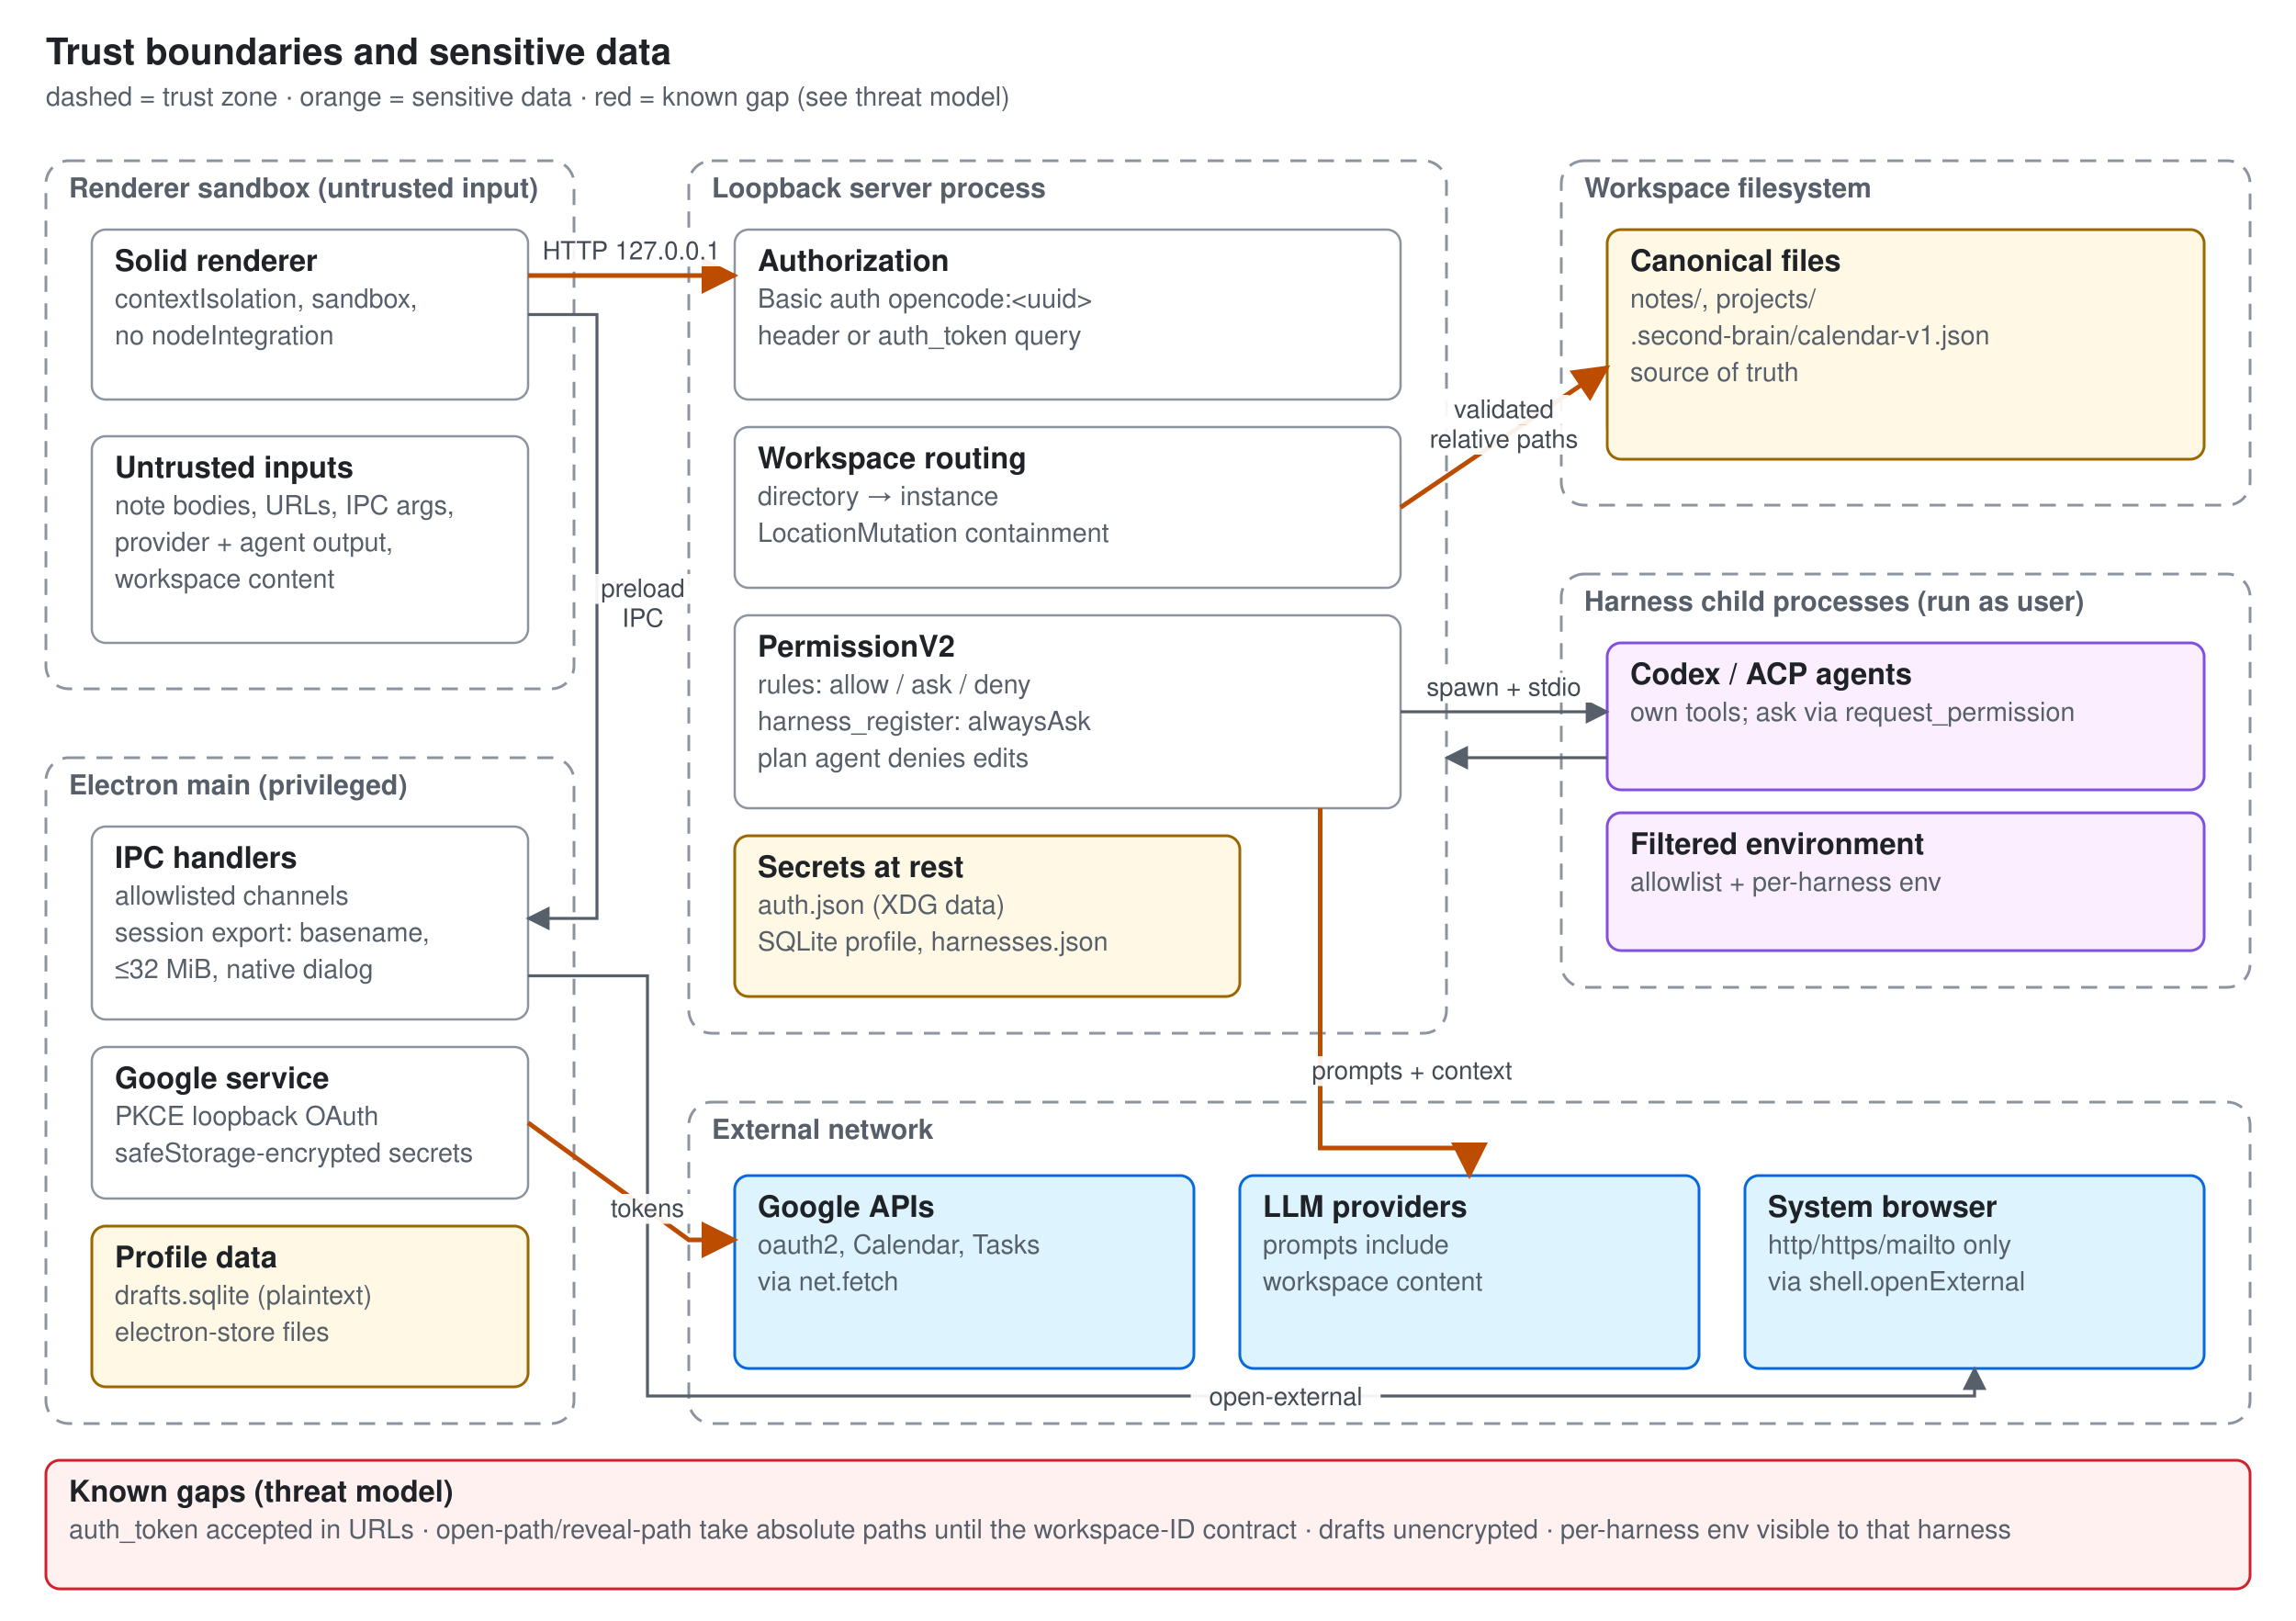
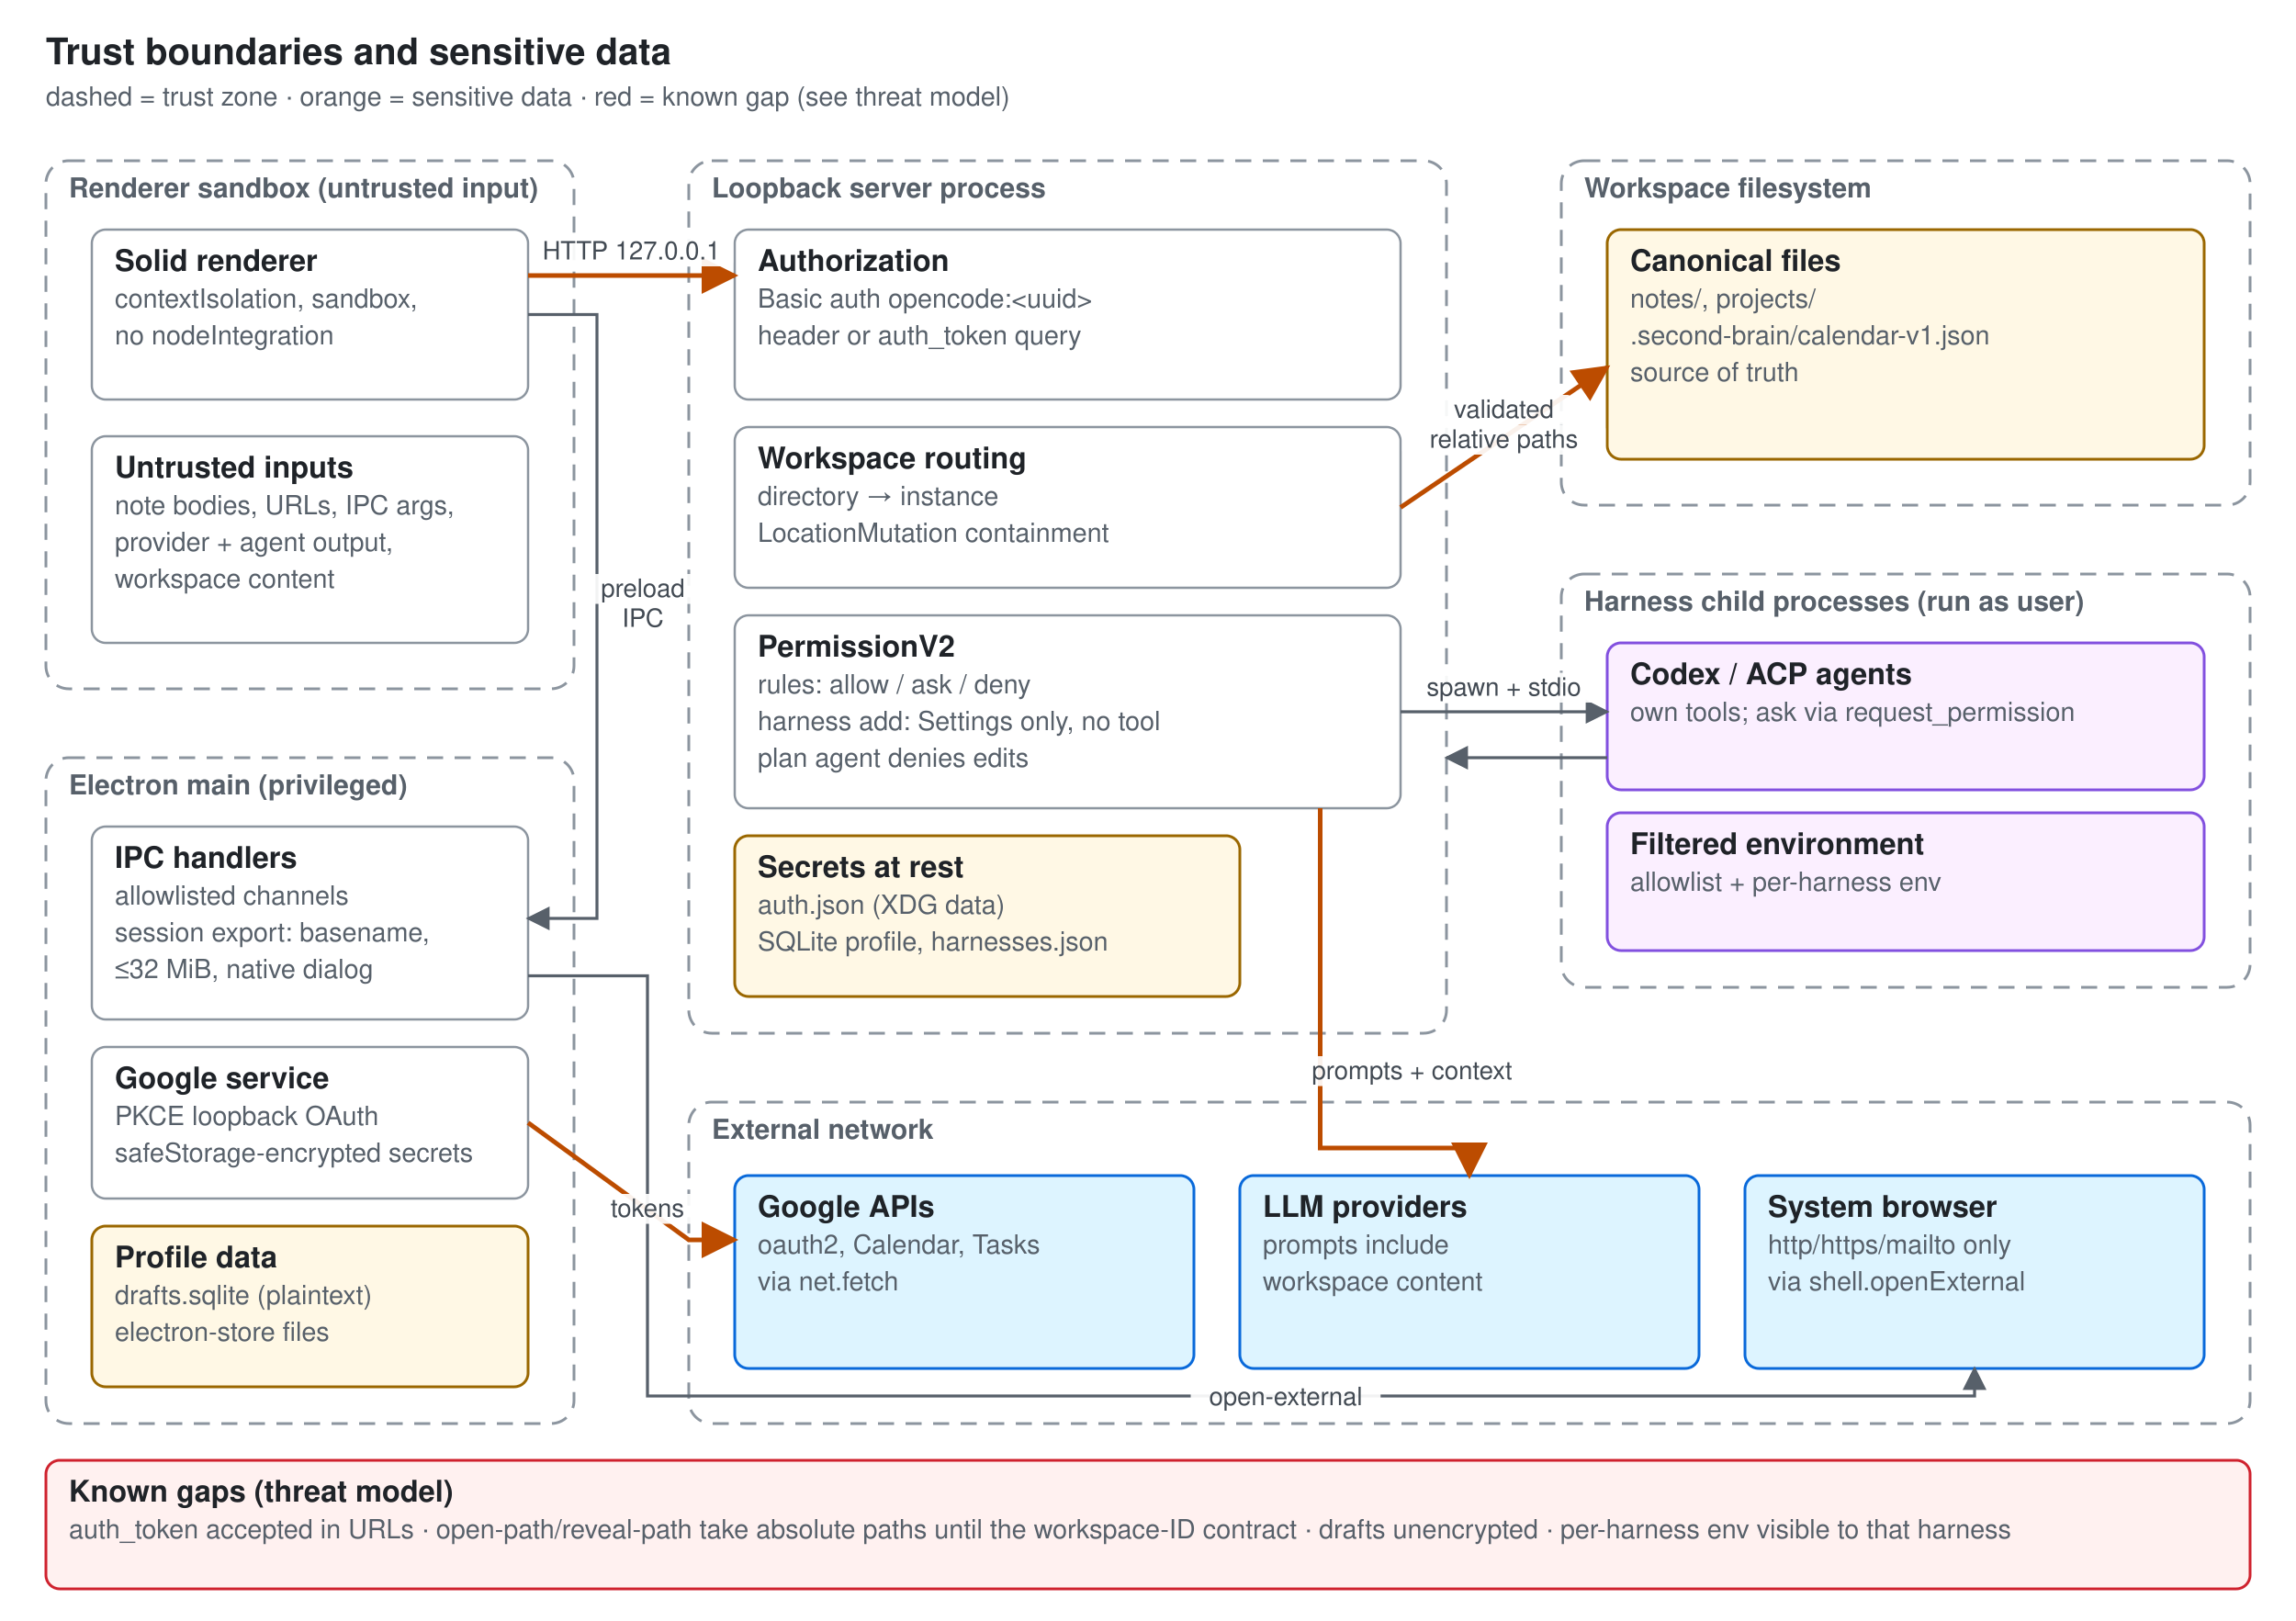
<svg xmlns="http://www.w3.org/2000/svg" viewBox="0 0 1000 706" width="1000" height="706" role="img" aria-labelledby="title desc">
  <style>
  .bg{fill:#ffffff}
  text{font-family:ui-sans-serif,system-ui,-apple-system,"Segoe UI",Helvetica,Arial,sans-serif;font-size:13px;fill:#1f2328}
  .t{font-weight:600}
  .s{font-size:11.5px;fill:#57606a}
  .h{font-size:16px;font-weight:600}
  .lbl{font-size:11px;fill:#424a53}
  .lblbg{fill:#ffffff;opacity:.92}
  .box{fill:#f6f8fa;stroke:#57606a;stroke-width:1.2}
  .sub{fill:#ffffff;stroke:#8c959f;stroke-width:1}
  .store{fill:#fff8e5;stroke:#9a6700;stroke-width:1.2}
  .ext{fill:#ddf4ff;stroke:#0969da;stroke-width:1.2}
  .proc{fill:#fbefff;stroke:#8250df;stroke-width:1.2}
  .zone{fill:none;stroke:#8c959f;stroke-width:1.2;stroke-dasharray:7 5}
  .zonet{font-size:12px;font-weight:600;fill:#57606a}
  .gapz{fill:#fff1f0;stroke:#cf222e;stroke-width:1.2}
  .e{fill:none;stroke:#57606a;stroke-width:1.3}
  .d{stroke-dasharray:5 4}
  .r{stroke:#cf222e}
  .sens{stroke:#bc4c00;stroke-width:2}
  .ah{fill:#57606a}
  .ahr{fill:#cf222e}
  .ahs{fill:#bc4c00}
  .life{stroke:#8c959f;stroke-width:1;stroke-dasharray:4 4}
  .act{fill:#eaeef2;stroke:#57606a;stroke-width:1}
  .frag{fill:none;stroke:#8c959f;stroke-width:1}
  .fragt{fill:#eaeef2;stroke:#8c959f;stroke-width:1}
  .dot{fill:#1f2328}
  .ring{fill:none;stroke:#1f2328;stroke-width:1.5}
  .dia{fill:#ffffff;stroke:#57606a;stroke-width:1.2}
  .bar{fill:#1f2328}
  @media (prefers-color-scheme: dark){
    .bg{fill:#0d1117}
    text{fill:#e6edf3}
    .s{fill:#9198a1} .lbl{fill:#c9d1d9} .lblbg{fill:#0d1117}
    .box{fill:#161b22;stroke:#8b949e} .sub{fill:#0d1117;stroke:#6e7681}
    .store{fill:#2b2111;stroke:#d29922} .ext{fill:#0c2d4a;stroke:#4493f8}
    .proc{fill:#271a3d;stroke:#ab7df8}
    .zone{stroke:#6e7681} .zonet{fill:#9198a1}
    .gapz{fill:#3a1517;stroke:#f85149}
    .e{stroke:#9198a1} .r{stroke:#f85149} .sens{stroke:#f0883e}
    .ah{fill:#9198a1} .ahr{fill:#f85149} .ahs{fill:#f0883e}
    .life{stroke:#6e7681} .act{fill:#21262d;stroke:#8b949e}
    .frag{stroke:#6e7681} .fragt{fill:#21262d;stroke:#6e7681}
    .dot{fill:#e6edf3} .ring{stroke:#e6edf3} .dia{fill:#0d1117;stroke:#8b949e} .bar{fill:#e6edf3}
  }
</style>
  <defs>
    <marker id="a" viewBox="0 0 10 10" refX="9" refY="5" markerWidth="8" markerHeight="8" orient="auto-start-reverse">
      <path class="ah" d="M0,0 L10,5 L0,10 z" />
    </marker>
    <marker id="ar" viewBox="0 0 10 10" refX="9" refY="5" markerWidth="8" markerHeight="8" orient="auto-start-reverse">
      <path class="ahr" d="M0,0 L10,5 L0,10 z" />
    </marker>
    <marker id="as" viewBox="0 0 10 10" refX="9" refY="5" markerWidth="8" markerHeight="8" orient="auto-start-reverse">
      <path class="ahs" d="M0,0 L10,5 L0,10 z" />
    </marker>
    <marker id="o" viewBox="0 0 10 10" refX="9" refY="5" markerWidth="9" markerHeight="9" orient="auto-start-reverse">
      <path class="e" d="M0,0 L10,5 L0,10" />
    </marker>
    <marker id="dm" viewBox="0 0 12 12" refX="1" refY="6" markerWidth="11" markerHeight="11" orient="auto-start-reverse">
      <path class="bar" d="M1,6 L6,1 L11,6 L6,11 z" />
    </marker>
  </defs>
  <rect class="bg" x="0" y="0" width="1000" height="706" />
  <text x="20" y="28" text-anchor="start" class="h">Trust boundaries and sensitive data</text>
  <text x="20" y="46" text-anchor="start" class="s">dashed = trust zone · orange = sensitive data · red = known gap (see threat model)</text>
  <rect class="zone" x="20" y="70" width="230" height="230" rx="10" />
  <text x="30" y="86" text-anchor="start" class="zonet">Renderer sandbox (untrusted input)</text>
  <rect class="sub" x="40" y="100" width="190" height="74" rx="6" />
  <text x="50" y="118" text-anchor="start" class="t">Solid renderer</text>
  <text x="50" y="134" text-anchor="start" class="s">contextIsolation, sandbox,</text>
  <text x="50" y="150" text-anchor="start" class="s">no nodeIntegration</text>
  <rect class="sub" x="40" y="190" width="190" height="90" rx="6" />
  <text x="50" y="208" text-anchor="start" class="t">Untrusted inputs</text>
  <text x="50" y="224" text-anchor="start" class="s">note bodies, URLs, IPC args,</text>
  <text x="50" y="240" text-anchor="start" class="s">provider + agent output,</text>
  <text x="50" y="256" text-anchor="start" class="s">workspace content</text>
  <rect class="zone" x="20" y="330" width="230" height="290" rx="10" />
  <text x="30" y="346" text-anchor="start" class="zonet">Electron main (privileged)</text>
  <rect class="sub" x="40" y="360" width="190" height="84" rx="6" />
  <text x="50" y="378" text-anchor="start" class="t">IPC handlers</text>
  <text x="50" y="394" text-anchor="start" class="s">allowlisted channels</text>
  <text x="50" y="410" text-anchor="start" class="s">session export: basename,</text>
  <text x="50" y="426" text-anchor="start" class="s">≤32 MiB, native dialog</text>
  <rect class="sub" x="40" y="456" width="190" height="66" rx="6" />
  <text x="50" y="474" text-anchor="start" class="t">Google service</text>
  <text x="50" y="490" text-anchor="start" class="s">PKCE loopback OAuth</text>
  <text x="50" y="506" text-anchor="start" class="s">safeStorage-encrypted secrets</text>
  <rect class="store" x="40" y="534" width="190" height="70" rx="6" />
  <text x="50" y="552" text-anchor="start" class="t">Profile data</text>
  <text x="50" y="568" text-anchor="start" class="s">drafts.sqlite (plaintext)</text>
  <text x="50" y="584" text-anchor="start" class="s">electron-store files</text>
  <rect class="zone" x="300" y="70" width="330" height="380" rx="10" />
  <text x="310" y="86" text-anchor="start" class="zonet">Loopback server process</text>
  <rect class="sub" x="320" y="100" width="290" height="74" rx="6" />
  <text x="330" y="118" text-anchor="start" class="t">Authorization</text>
  <text x="330" y="134" text-anchor="start" class="s">Basic auth opencode:&lt;uuid&gt;</text>
  <text x="330" y="150" text-anchor="start" class="s">header or auth_token query</text>
  <rect class="sub" x="320" y="186" width="290" height="70" rx="6" />
  <text x="330" y="204" text-anchor="start" class="t">Workspace routing</text>
  <text x="330" y="220" text-anchor="start" class="s">directory → instance</text>
  <text x="330" y="236" text-anchor="start" class="s">LocationMutation containment</text>
  <rect class="sub" x="320" y="268" width="290" height="84" rx="6" />
  <text x="330" y="286" text-anchor="start" class="t">PermissionV2</text>
  <text x="330" y="302" text-anchor="start" class="s">rules: allow / ask / deny</text>
-   <text x="330" y="318" text-anchor="start" class="s">harness_register: alwaysAsk</text>
+   <text x="330" y="318" text-anchor="start" class="s">harness add: Settings only, no tool</text>
  <text x="330" y="334" text-anchor="start" class="s">plan agent denies edits</text>
  <rect class="store" x="320" y="364" width="220" height="70" rx="6" />
  <text x="330" y="382" text-anchor="start" class="t">Secrets at rest</text>
  <text x="330" y="398" text-anchor="start" class="s">auth.json (XDG data)</text>
  <text x="330" y="414" text-anchor="start" class="s">SQLite profile, harnesses.json</text>
  <rect class="zone" x="680" y="70" width="300" height="150" rx="10" />
  <text x="690" y="86" text-anchor="start" class="zonet">Workspace filesystem</text>
  <rect class="store" x="700" y="100" width="260" height="100" rx="6" />
  <text x="710" y="118" text-anchor="start" class="t">Canonical files</text>
  <text x="710" y="134" text-anchor="start" class="s">notes/, projects/</text>
  <text x="710" y="150" text-anchor="start" class="s">.second-brain/calendar-v1.json</text>
  <text x="710" y="166" text-anchor="start" class="s">source of truth</text>
  <rect class="zone" x="680" y="250" width="300" height="180" rx="10" />
  <text x="690" y="266" text-anchor="start" class="zonet">Harness child processes (run as user)</text>
  <rect class="proc" x="700" y="280" width="260" height="64" rx="6" />
  <text x="710" y="298" text-anchor="start" class="t">Codex / ACP agents</text>
  <text x="710" y="314" text-anchor="start" class="s">own tools; ask via request_permission</text>
  <rect class="proc" x="700" y="354" width="260" height="60" rx="6" />
  <text x="710" y="372" text-anchor="start" class="t">Filtered environment</text>
  <text x="710" y="388" text-anchor="start" class="s">allowlist + per-harness env</text>
  <rect class="zone" x="300" y="480" width="680" height="140" rx="10" />
  <text x="310" y="496" text-anchor="start" class="zonet">External network</text>
  <rect class="ext" x="320" y="512" width="200" height="84" rx="6" />
  <text x="330" y="530" text-anchor="start" class="t">Google APIs</text>
  <text x="330" y="546" text-anchor="start" class="s">oauth2, Calendar, Tasks</text>
  <text x="330" y="562" text-anchor="start" class="s">via net.fetch</text>
  <rect class="ext" x="540" y="512" width="200" height="84" rx="6" />
  <text x="550" y="530" text-anchor="start" class="t">LLM providers</text>
  <text x="550" y="546" text-anchor="start" class="s">prompts include</text>
  <text x="550" y="562" text-anchor="start" class="s">workspace content</text>
  <rect class="ext" x="760" y="512" width="200" height="84" rx="6" />
  <text x="770" y="530" text-anchor="start" class="t">System browser</text>
  <text x="770" y="546" text-anchor="start" class="s">http/https/mailto only</text>
  <text x="770" y="562" text-anchor="start" class="s">via shell.openExternal</text>
  <path class="e " d="M230,137 L260,137 L260,400 L230,400" marker-end="url(#a)" />
  <path class="e sens" d="M230,120 L320,120" marker-end="url(#as)" />
  <path class="e sens" d="M610,221 L700,160" marker-end="url(#as)" />
  <path class="e " d="M610,310 L700,310" marker-end="url(#a)" />
  <path class="e " d="M700,330 L630,330" marker-end="url(#a)" />
  <path class="e sens" d="M230,489 L300,540 L320,540" marker-end="url(#as)" />
  <path class="e sens" d="M575,352 L575,500 L640,500 L640,512" marker-end="url(#as)" />
  <path class="e " d="M230,425 L282,425 L282,608 L860,608 L860,596" marker-end="url(#a)" />
  <rect class="gapz" x="20" y="636" width="960" height="56" rx="6" />
  <text x="30" y="654" text-anchor="start" class="t">Known gaps (threat model)</text>
  <text x="30" y="670" text-anchor="start" class="s">auth_token accepted in URLs · open-path/reveal-path take absolute paths until the workspace-ID contract · drafts unencrypted · per-harness env visible to that harness</text>
  <rect class="lblbg" x="256.4" y="250.0" width="47.3" height="13" rx="2" />
  <text class="lbl" x="280" y="260" text-anchor="middle">preload</text>
  <rect class="lblbg" x="268.1" y="263.0" width="23.7" height="13" rx="2" />
  <text class="lbl" x="280" y="273" text-anchor="middle">IPC</text>
  <rect class="lblbg" x="230.7" y="103.0" width="88.6" height="13" rx="2" />
  <text class="lbl" x="275" y="113" text-anchor="middle">HTTP 127.0.0.1</text>
  <rect class="lblbg" x="625.5" y="172.0" width="59.1" height="13" rx="2" />
  <text class="lbl" x="655" y="182" text-anchor="middle">validated</text>
  <rect class="lblbg" x="610.7" y="185.0" width="88.6" height="13" rx="2" />
  <text class="lbl" x="655" y="195" text-anchor="middle">relative paths</text>
  <rect class="lblbg" x="613.6" y="293.0" width="82.7" height="13" rx="2" />
  <text class="lbl" x="655" y="303" text-anchor="middle">spawn + stdio</text>
  <rect class="lblbg" x="261.3" y="520.0" width="41.4" height="13" rx="2" />
  <text class="lbl" x="282" y="530" text-anchor="middle">tokens</text>
  <rect class="lblbg" x="561.9" y="460.0" width="106.3" height="13" rx="2" />
  <text class="lbl" x="615" y="470" text-anchor="middle">prompts + context</text>
  <rect class="lblbg" x="518.6" y="602.0" width="82.7" height="13" rx="2" />
  <text class="lbl" x="560" y="612" text-anchor="middle">open-external</text>
</svg>
